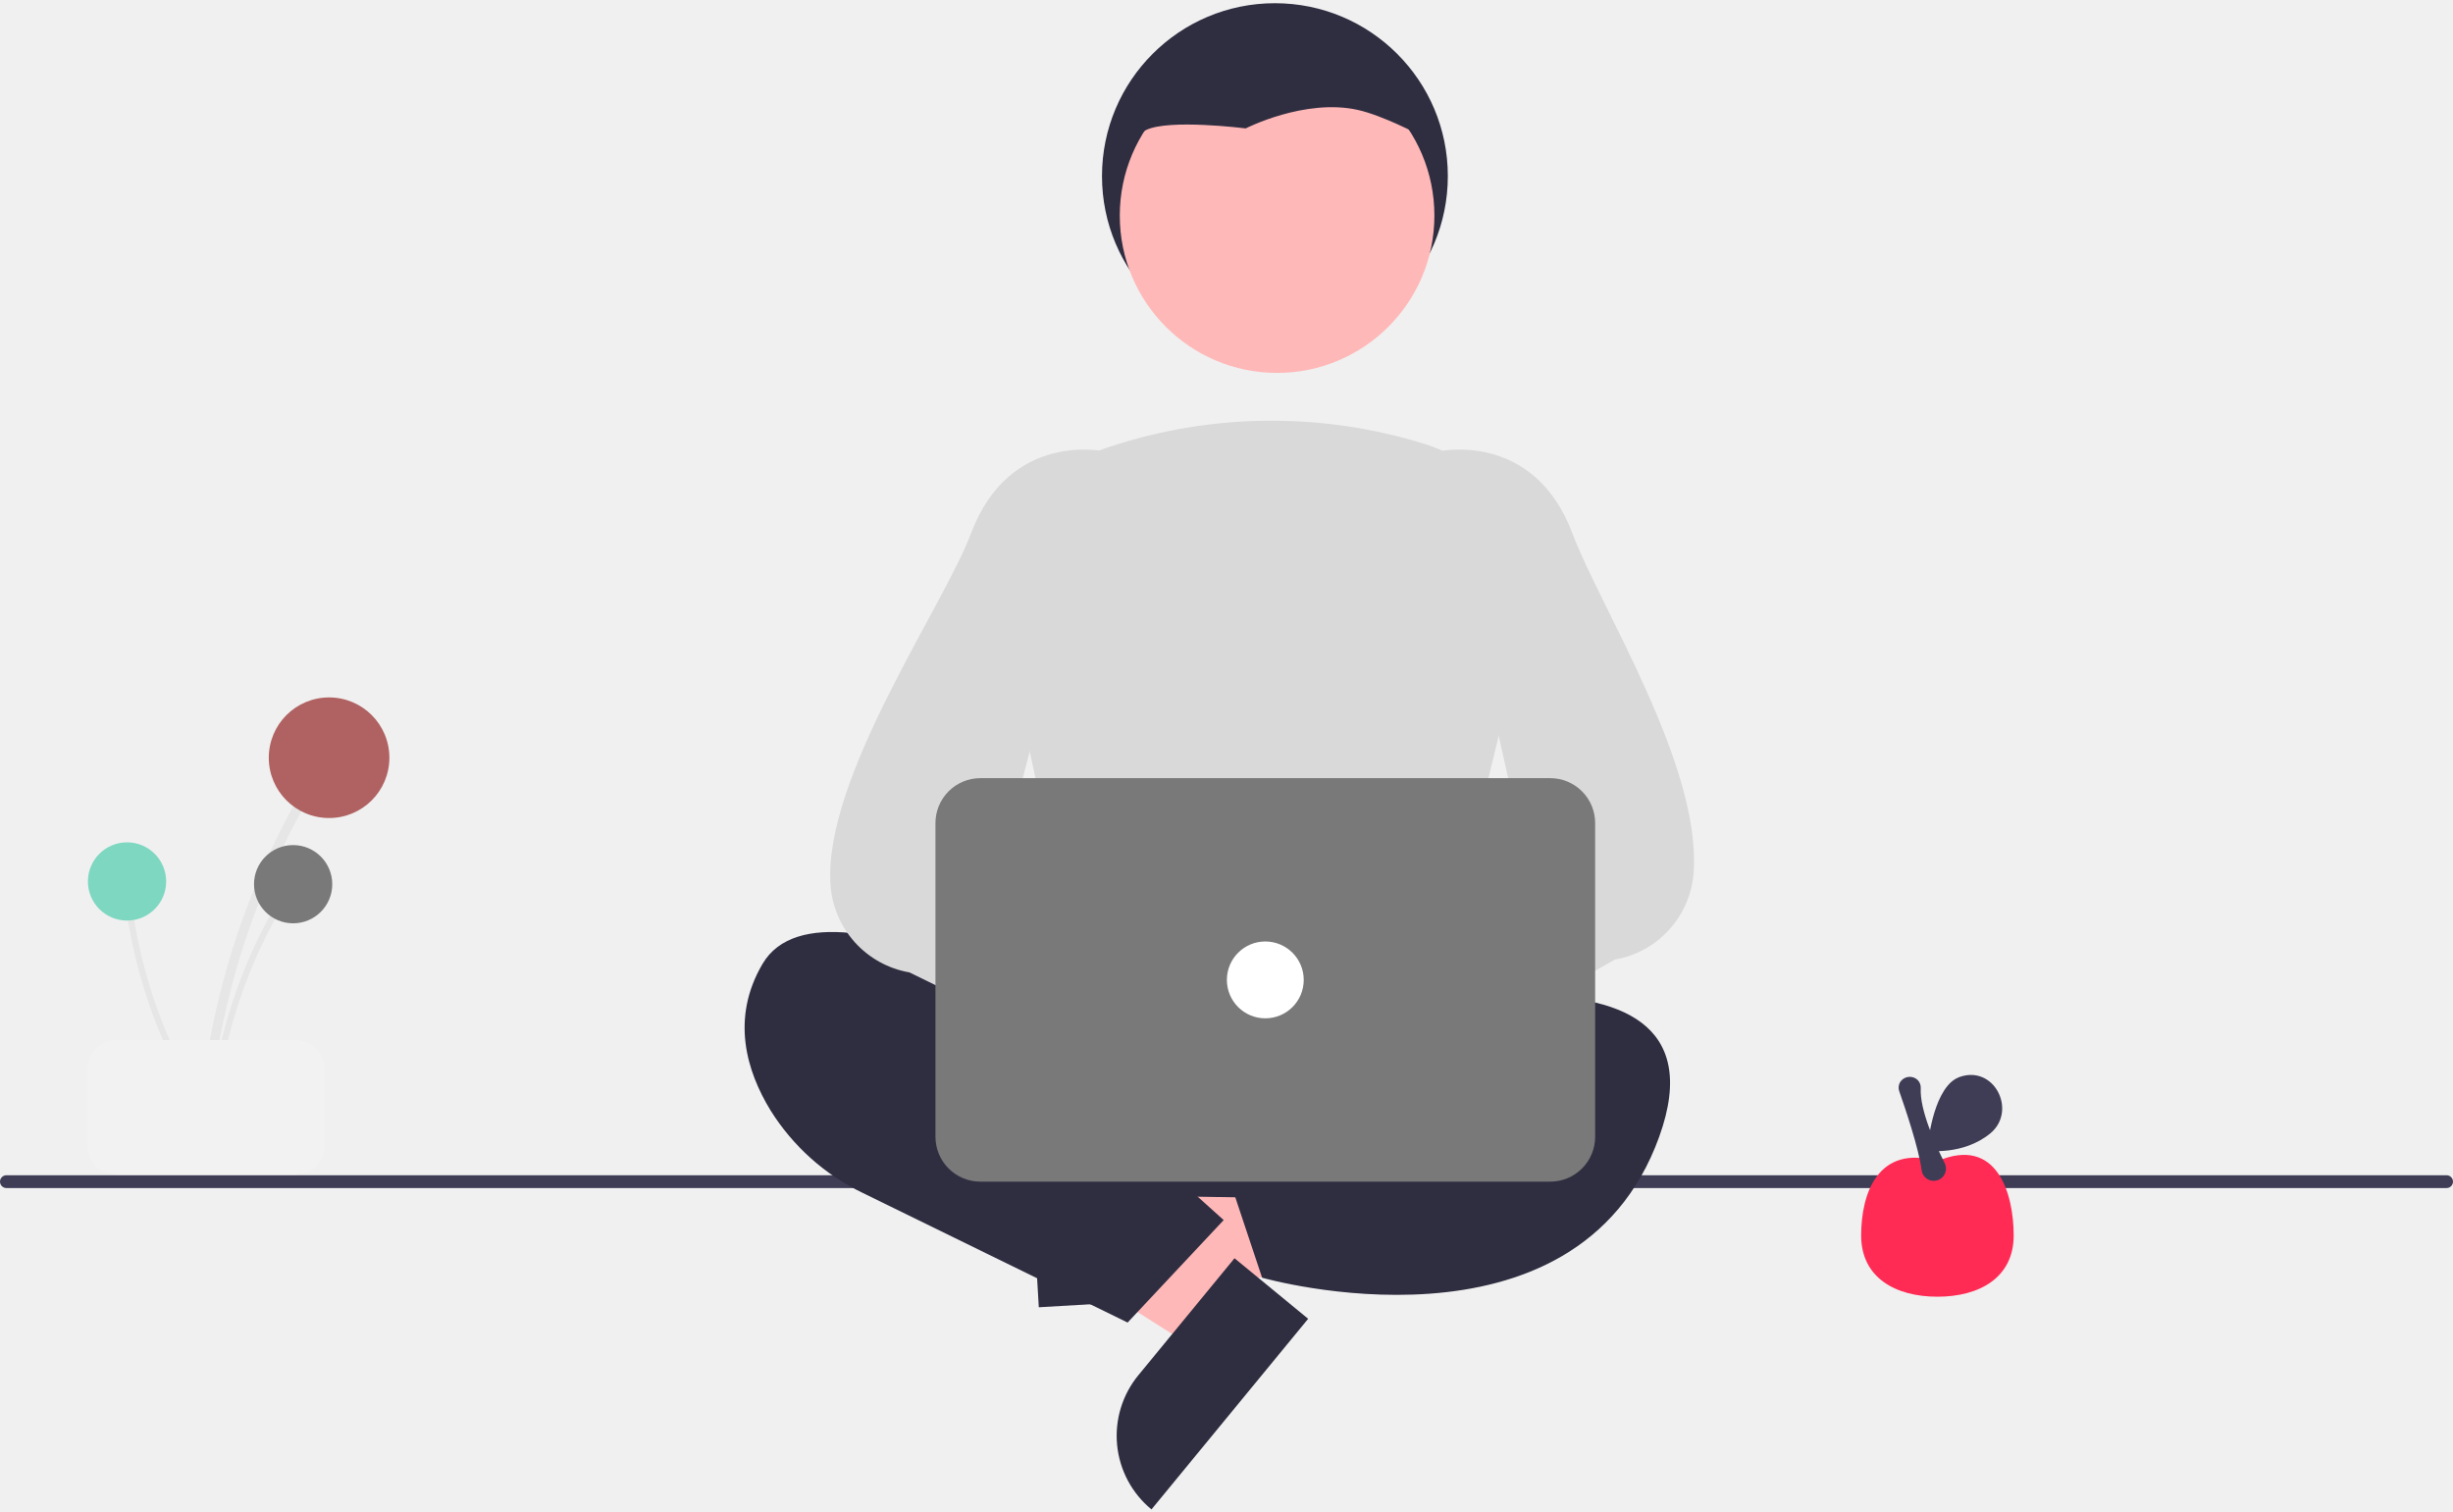
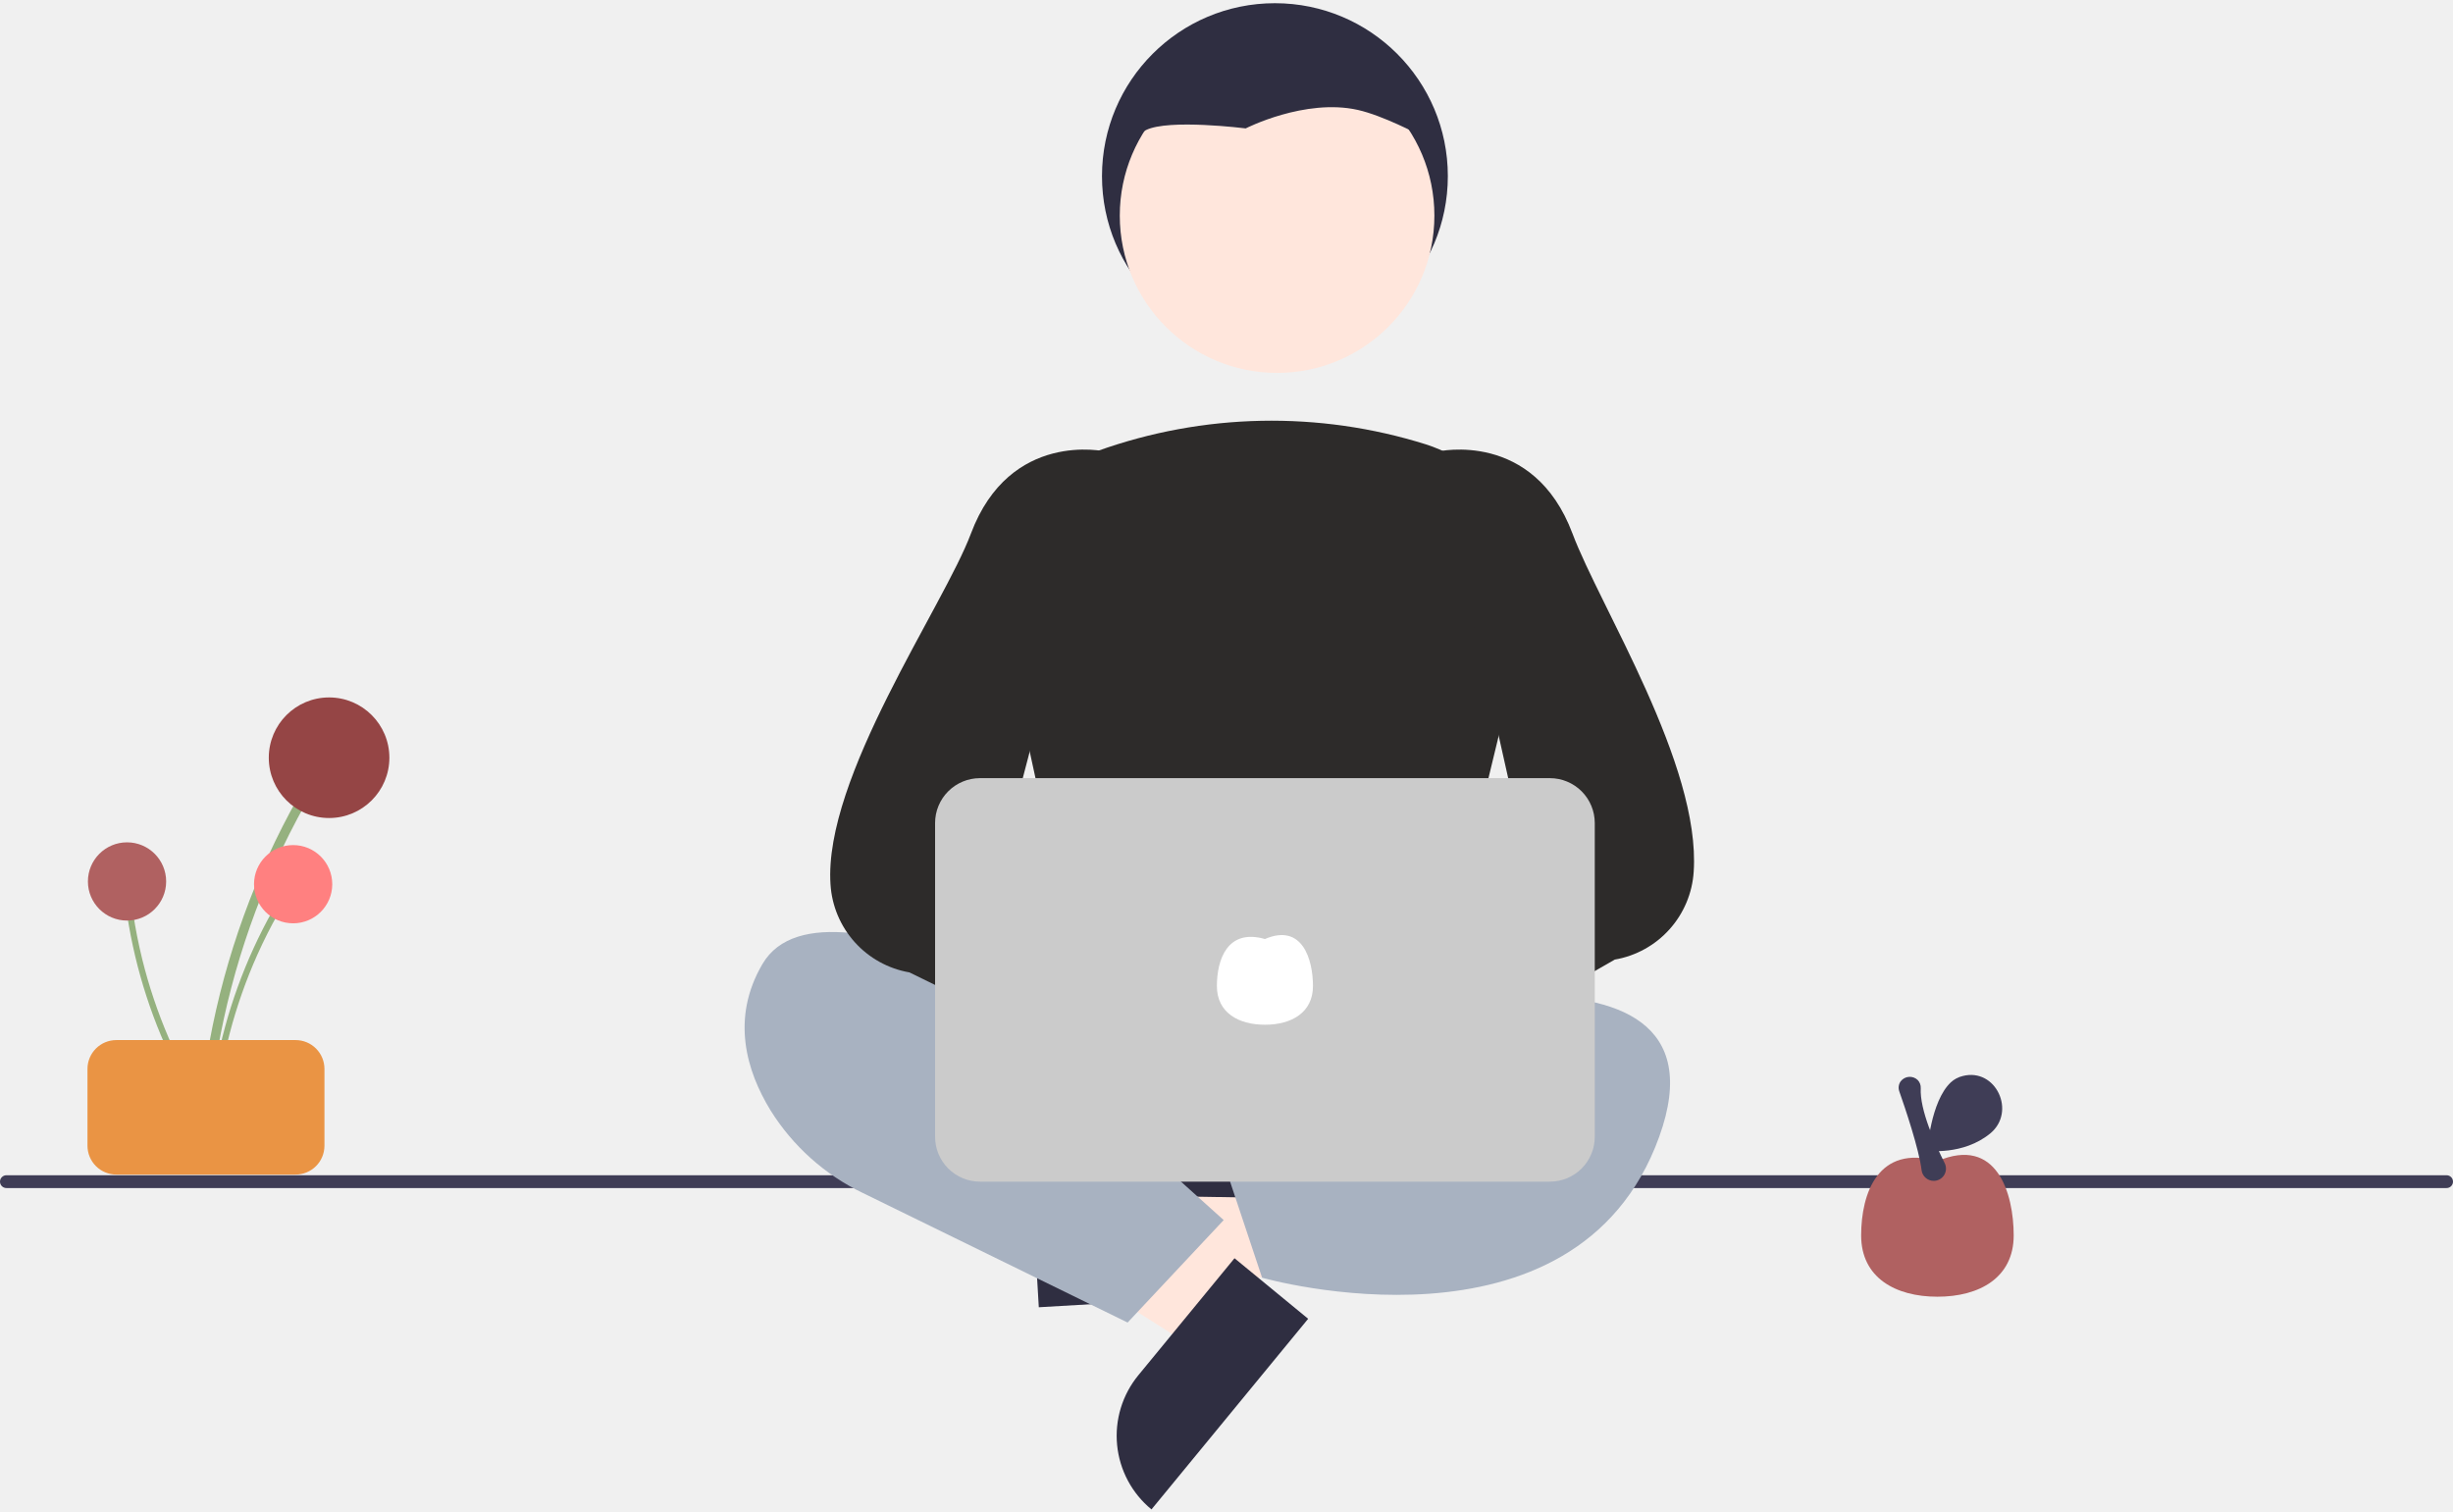
<svg xmlns="http://www.w3.org/2000/svg" width="383" height="236" viewBox="0 0 383 236" fill="none">
  <path d="M382 185.5H1C0.735 185.5 0.48 185.395 0.293 185.207C0.105 185.02 0 184.765 0 184.5C0 184.235 0.105 183.98 0.293 183.793C0.48 183.605 0.735 183.5 1 183.5H382C382.265 183.5 382.52 183.605 382.707 183.793C382.895 183.98 383 184.235 383 184.5C383 184.765 382.895 185.02 382.707 185.207C382.52 185.395 382.265 185.5 382 185.5Z" fill="#3F3D56" />
  <path d="M199.059 54.5C213.971 54.5 226.059 42.412 226.059 27.5C226.059 12.588 213.971 0.5 199.059 0.5C184.147 0.5 172.059 12.588 172.059 27.5C172.059 42.412 184.147 54.5 199.059 54.5Z" fill="#2F2E41" />
-   <path d="M173.405 200.826L172.69 188.588L219.556 180.003L220.612 198.067L173.405 200.826Z" fill="#FFB8B8" />
+   <path d="M173.405 200.826L172.69 188.588L219.556 180.003L220.612 198.067L173.405 200.826Z" fill="#FFE6DC" />
  <path d="M175.675 179.641L177.055 203.245L162.194 204.113L159.945 165.648C161.897 165.534 163.852 165.806 165.699 166.447C167.545 167.089 169.248 168.087 170.708 169.387C172.169 170.686 173.359 172.26 174.212 174.02C175.064 175.779 175.561 177.689 175.675 179.641Z" fill="#2F2E41" />
-   <path d="M193.789 200.714L186.004 210.185L145.768 184.666L157.257 170.688L193.789 200.714Z" fill="#FFB8B8" />
+   <path d="M193.789 200.714L186.004 210.185L145.768 184.666L157.257 170.688L193.789 200.714Z" fill="#FFE6DC" />
  <path d="M177.737 214.726L192.751 196.46L204.251 205.913L179.785 235.679C178.275 234.438 177.024 232.911 176.104 231.187C175.184 229.462 174.612 227.573 174.422 225.627C174.232 223.681 174.427 221.717 174.995 219.847C175.564 217.976 176.496 216.236 177.737 214.726Z" fill="#2F2E41" />
  <path d="M171.387 156.67L166.067 181.749C165.945 182.326 165.951 182.924 166.087 183.498C166.223 184.073 166.484 184.61 166.852 185.072C167.22 185.533 167.685 185.908 168.215 186.168C168.744 186.429 169.325 186.569 169.915 186.578L222.213 187.422C222.803 187.431 223.387 187.31 223.924 187.068C224.462 186.825 224.939 186.467 225.321 186.018C225.704 185.569 225.983 185.042 226.137 184.473C226.292 183.904 226.319 183.308 226.217 182.727L221.642 156.805C221.479 155.879 220.995 155.04 220.274 154.436C219.554 153.831 218.644 153.5 217.703 153.5H175.3C174.383 153.5 173.494 153.815 172.782 154.392C172.07 154.969 171.577 155.773 171.387 156.67Z" fill="#2F2E41" />
-   <path d="M180.059 165.5C180.059 165.5 129.059 133.5 119.059 150.5C114.059 159 116.559 167.25 120.309 173.375C123.789 178.952 128.784 183.423 134.712 186.266L176.059 206.5L191.059 190.5L181.059 181.5L180.059 165.5Z" fill="#2F2E41" />
-   <path d="M206.059 160.5C206.059 160.5 272.059 141.5 259.059 177.5C246.059 213.5 197.059 199.5 197.059 199.5L192.059 184.5L209.059 172.5L206.059 160.5Z" fill="#2F2E41" />
-   <path d="M199.398 58.226C212.962 58.226 223.959 47.23 223.959 33.665C223.959 20.101 212.962 9.104 199.398 9.104C185.833 9.104 174.837 20.101 174.837 33.665C174.837 47.23 185.833 58.226 199.398 58.226Z" fill="#FFB8B8" />
-   <path d="M200.685 164.469C190.479 164.314 180.325 162.977 170.427 160.482L170.135 160.402L156.429 97.358C155.197 91.817 156.035 86.018 158.786 81.054C161.537 76.09 166.011 72.305 171.362 70.414C187.892 64.483 205.908 64.124 222.662 69.39C228.283 71.201 233.015 75.066 235.913 80.212C238.812 85.358 239.663 91.408 238.297 97.154L222.989 160.35L222.773 160.452C216.411 163.466 208.456 164.469 200.685 164.469Z" fill="#D9D9D9" />
+   <path d="M180.059 165.5C180.059 165.5 129.059 133.5 119.059 150.5C114.059 159 116.559 167.25 120.309 173.375C123.789 178.952 128.784 183.423 134.712 186.266L176.059 206.5L191.059 190.5L181.059 181.5L180.059 165.5Z" fill="#A8B2C1" />
+   <path d="M206.059 160.5C206.059 160.5 272.059 141.5 259.059 177.5C246.059 213.5 197.059 199.5 197.059 199.5L192.059 184.5L209.059 172.5L206.059 160.5Z" fill="#A8B2C1" />
+   <path d="M199.398 58.226C212.962 58.226 223.959 47.23 223.959 33.665C223.959 20.101 212.962 9.104 199.398 9.104C185.833 9.104 174.837 20.101 174.837 33.665C174.837 47.23 185.833 58.226 199.398 58.226Z" fill="#FFE6DC" />
  <path d="M182.274 169.366C182.772 167.983 183.567 166.726 184.603 165.683C185.639 164.64 186.892 163.837 188.272 163.331C189.652 162.824 191.126 162.626 192.591 162.751C194.056 162.876 195.475 163.321 196.75 164.054L223.736 140.63L226.178 159.038L200.177 178.46C198.803 180.519 196.723 182.003 194.328 182.631C191.934 183.258 189.393 182.986 187.186 181.865C184.98 180.744 183.261 178.852 182.355 176.549C181.45 174.245 181.421 171.69 182.274 169.366Z" fill="#FFB8B8" />
-   <path d="M208.012 174.476C207.573 174.475 207.136 174.411 206.716 174.285C206.033 174.086 205.408 173.727 204.892 173.237C204.377 172.747 203.986 172.141 203.753 171.469L200.496 162.24C200.191 161.387 200.152 160.462 200.385 159.587C200.617 158.711 201.11 157.927 201.798 157.338L238.567 135.264L224.073 70.603L224.441 70.514C224.591 70.477 239.442 67.097 245.527 83.324C249.789 94.689 265.559 119.401 264.446 136.101C264.235 139.441 262.904 142.612 260.668 145.103C258.432 147.594 255.422 149.259 252.124 149.828L210.736 173.541C209.956 174.145 208.998 174.474 208.012 174.476Z" fill="#D9D9D9" />
  <path d="M212.136 167.173C211.638 165.789 210.843 164.532 209.807 163.489C208.771 162.446 207.519 161.644 206.139 161.137C204.759 160.631 203.284 160.433 201.819 160.558C200.355 160.683 198.935 161.127 197.661 161.86L170.674 138.436L168.233 156.844L194.234 176.266C195.607 178.326 197.688 179.81 200.082 180.437C202.476 181.065 205.017 180.792 207.224 179.671C209.431 178.55 211.15 176.659 212.055 174.355C212.96 172.052 212.989 169.496 212.136 167.173Z" fill="#FFB8B8" />
-   <path d="M189.106 174.476C188.12 174.474 187.162 174.145 186.382 173.541L141.994 151.828C138.696 151.259 135.686 149.594 133.45 147.103C131.214 144.613 129.883 141.441 129.672 138.101C128.559 121.401 147.329 94.689 151.591 83.324C157.676 67.097 172.526 70.476 172.677 70.514L173.045 70.603L155.551 137.264L195.32 157.338C196.008 157.927 196.501 158.711 196.733 159.587C196.966 160.462 196.927 161.387 196.622 162.24L193.365 171.469C193.132 172.141 192.741 172.747 192.226 173.237C191.711 173.727 191.085 174.086 190.402 174.285C189.982 174.411 189.545 174.475 189.106 174.476Z" fill="#D9D9D9" />
-   <path d="M242.059 184.5H153.059C151.203 184.498 149.424 183.76 148.112 182.447C146.799 181.135 146.061 179.356 146.059 177.5V128.5C146.061 126.644 146.799 124.865 148.112 123.553C149.424 122.24 151.203 121.502 153.059 121.5H242.059C243.915 121.502 245.694 122.24 247.006 123.553C248.319 124.865 249.057 126.644 249.059 128.5V177.5C249.057 179.356 248.319 181.135 247.006 182.447C245.694 183.76 243.915 184.498 242.059 184.5Z" fill="#797979" />
-   <path d="M197.559 159C200.873 159 203.559 156.314 203.559 153C203.559 149.686 200.873 147 197.559 147C194.245 147 191.559 149.686 191.559 153C191.559 156.314 194.245 159 197.559 159Z" fill="white" />
+   <path d="M200.685 164.469C190.479 164.314 180.325 162.977 170.427 160.482L170.135 160.402L156.429 97.358C155.197 91.817 156.035 86.018 158.786 81.054C161.537 76.09 166.011 72.305 171.362 70.414C187.892 64.483 205.908 64.124 222.662 69.39C228.283 71.201 233.015 75.066 235.913 80.212C238.812 85.358 239.663 91.408 238.297 97.154L222.989 160.35L222.773 160.452C216.411 163.466 208.456 164.469 200.685 164.469Z" fill="#2D2B2A" />
+   <path d="M208.012 174.476C207.573 174.475 207.136 174.411 206.716 174.285C206.033 174.086 205.408 173.727 204.892 173.237C204.377 172.747 203.986 172.141 203.753 171.469L200.496 162.24C200.191 161.387 200.152 160.462 200.385 159.587C200.617 158.711 201.11 157.927 201.798 157.338L238.567 135.264L224.073 70.603L224.441 70.514C224.591 70.477 239.442 67.097 245.527 83.324C249.789 94.689 265.559 119.401 264.446 136.101C264.235 139.441 262.904 142.612 260.668 145.103C258.432 147.594 255.422 149.259 252.124 149.828L210.736 173.541C209.956 174.145 208.998 174.474 208.012 174.476Z" fill="#2D2B2A" />
+   <path d="M189.106 174.476C188.12 174.474 187.162 174.145 186.382 173.541L141.994 151.828C138.696 151.259 135.686 149.594 133.45 147.103C131.214 144.613 129.883 141.441 129.672 138.101C128.559 121.401 147.329 94.689 151.591 83.324C157.676 67.097 172.526 70.476 172.677 70.514L173.045 70.603L155.551 137.264L195.32 157.338C196.008 157.927 196.501 158.711 196.733 159.587C196.966 160.462 196.927 161.387 196.622 162.24L193.365 171.469C193.132 172.141 192.741 172.747 192.226 173.237C191.711 173.727 191.085 174.086 190.402 174.285C189.982 174.411 189.545 174.475 189.106 174.476Z" fill="#2D2B2A" />
+   <path d="M242 184.5H153C151.144 184.498 149.365 183.76 148.053 182.447C146.74 181.135 146.002 179.356 146 177.5V128.5C146.002 126.644 146.74 124.865 148.053 123.553C149.365 122.24 151.144 121.502 153 121.5H242C243.856 121.502 245.635 122.24 246.947 123.553C248.26 124.865 248.998 126.644 249 128.5V177.5C248.998 179.356 248.26 181.135 246.947 182.447C245.635 183.76 243.856 184.498 242 184.5Z" fill="#CBCBCB" />
  <path d="M174.434 30.199C172.978 26.507 175.366 22.107 178.909 20.318C182.452 18.529 194.5 20.048 194.5 20.048C194.5 20.048 203.739 15.318 212 17.162C215.905 18.034 221.5 21 221.5 21C221.5 21 220.144 20.209 221.5 17.162C222.906 14.004 217.966 13.23 215.801 10.535C213.498 7.929 210.517 6.013 207.19 5C199.882 2.426 191.441 2.35 184.657 6.093C177.873 9.835 173.263 17.803 174.665 25.423" fill="#2F2E41" />
-   <path d="M32.663 173.818C33.898 160.513 37.31 147.501 42.763 135.301C44.283 131.906 45.956 128.586 47.781 125.341C47.873 125.171 47.895 124.972 47.843 124.786C47.791 124.601 47.669 124.443 47.502 124.345C47.336 124.248 47.138 124.219 46.95 124.265C46.763 124.31 46.601 124.427 46.498 124.59C39.858 136.411 35.207 149.243 32.73 162.573C32.041 166.295 31.523 170.044 31.176 173.818C31.088 174.771 32.575 174.765 32.663 173.818Z" fill="#E6E6E6" />
-   <path d="M51.381 127.724C56.581 127.724 60.796 123.509 60.796 118.31C60.796 113.111 56.581 108.896 51.381 108.896C46.182 108.896 41.967 113.111 41.967 118.31C41.967 123.509 46.182 127.724 51.381 127.724Z" fill="#B06161" />
-   <path d="M33.626 174.068C34.427 165.437 36.641 156.995 40.178 149.081C41.164 146.878 42.249 144.724 43.434 142.619C43.493 142.508 43.507 142.38 43.474 142.259C43.44 142.139 43.36 142.036 43.252 141.973C43.144 141.91 43.016 141.891 42.895 141.921C42.773 141.95 42.668 142.026 42.601 142.132C38.294 149.801 35.276 158.125 33.669 166.773C33.222 169.188 32.886 171.62 32.661 174.068C32.604 174.686 33.569 174.682 33.626 174.068Z" fill="#E6E6E6" />
-   <path d="M45.769 144.165C49.142 144.165 51.877 141.431 51.877 138.058C51.877 134.685 49.142 131.95 45.769 131.95C42.396 131.95 39.662 134.685 39.662 138.058C39.662 141.431 42.396 144.165 45.769 144.165Z" fill="#797979" />
-   <path d="M32.408 173.492C27.731 166.193 24.284 158.175 22.206 149.759C21.628 147.416 21.159 145.05 20.798 142.662C20.777 142.538 20.709 142.428 20.609 142.354C20.508 142.28 20.382 142.247 20.258 142.264C20.134 142.281 20.021 142.345 19.944 142.443C19.866 142.541 19.83 142.666 19.842 142.79C21.163 151.486 23.904 159.906 27.955 167.713C29.088 169.892 30.319 172.016 31.648 174.085C31.983 174.607 32.741 174.011 32.408 173.492Z" fill="#E6E6E6" />
-   <path d="M19.835 143.736C23.208 143.736 25.942 141.002 25.942 137.629C25.942 134.256 23.208 131.521 19.835 131.521C16.462 131.521 13.727 134.256 13.727 137.629C13.727 141.002 16.462 143.736 19.835 143.736Z" fill="#7ED7C1" />
-   <path d="M13.659 178.896V166.896C13.66 165.703 14.135 164.559 14.978 163.715C15.822 162.872 16.966 162.397 18.159 162.396H46.159C47.352 162.397 48.495 162.872 49.339 163.715C50.183 164.559 50.657 165.703 50.659 166.896V178.896C50.657 180.089 50.183 181.232 49.339 182.076C48.495 182.92 47.352 183.394 46.159 183.396H18.159C16.966 183.394 15.822 182.92 14.978 182.076C14.135 181.232 13.66 180.089 13.659 178.896Z" fill="#F2F2F2" />
-   <path d="M314.409 192.901C314.409 199.478 309.077 202.467 302.5 202.467C295.923 202.467 290.591 199.478 290.591 192.901C290.591 186.323 293.237 178.649 302.5 181.296C311.762 177.326 314.409 186.323 314.409 192.901Z" fill="#FF2B55" />
+   <path d="M32.663 173.818C33.898 160.513 37.31 147.501 42.763 135.301C44.283 131.906 45.956 128.586 47.781 125.341C47.873 125.171 47.895 124.972 47.843 124.786C47.791 124.601 47.669 124.443 47.502 124.345C47.336 124.248 47.138 124.219 46.95 124.265C46.763 124.31 46.601 124.427 46.498 124.59C39.858 136.411 35.207 149.243 32.73 162.573C32.041 166.295 31.523 170.044 31.176 173.818C31.088 174.771 32.575 174.765 32.663 173.818Z" fill="#95B17F" />
+   <path d="M51.381 127.724C56.581 127.724 60.796 123.509 60.796 118.31C60.796 113.111 56.581 108.896 51.381 108.896C46.182 108.896 41.967 113.111 41.967 118.31C41.967 123.509 46.182 127.724 51.381 127.724Z" fill="#954545" />
+   <path d="M33.626 174.068C34.427 165.437 36.641 156.995 40.178 149.081C41.164 146.878 42.249 144.724 43.434 142.619C43.493 142.508 43.507 142.38 43.474 142.259C43.44 142.139 43.36 142.036 43.252 141.973C43.144 141.91 43.016 141.891 42.895 141.921C42.773 141.95 42.668 142.026 42.601 142.132C38.294 149.801 35.276 158.125 33.669 166.773C33.222 169.188 32.886 171.62 32.661 174.068C32.604 174.686 33.569 174.682 33.626 174.068Z" fill="#95B17F" />
+   <path d="M45.769 144.165C49.142 144.165 51.877 141.431 51.877 138.058C51.877 134.685 49.142 131.95 45.769 131.95C42.396 131.95 39.662 134.685 39.662 138.058C39.662 141.431 42.396 144.165 45.769 144.165Z" fill="#FF8080" />
+   <path d="M32.408 173.492C27.731 166.193 24.284 158.175 22.206 149.759C21.628 147.416 21.159 145.05 20.798 142.662C20.777 142.538 20.709 142.428 20.609 142.354C20.508 142.28 20.382 142.247 20.258 142.264C20.134 142.281 20.021 142.345 19.944 142.443C19.866 142.541 19.83 142.666 19.842 142.79C21.163 151.486 23.904 159.906 27.955 167.713C29.088 169.892 30.319 172.016 31.648 174.085C31.983 174.607 32.741 174.011 32.408 173.492Z" fill="#95B17F" />
+   <path d="M19.835 143.736C23.208 143.736 25.942 141.002 25.942 137.629C25.942 134.256 23.208 131.521 19.835 131.521C16.462 131.521 13.727 134.256 13.727 137.629C13.727 141.002 16.462 143.736 19.835 143.736Z" fill="#B06161" />
+   <path d="M13.659 178.896V166.896C13.66 165.703 14.135 164.559 14.978 163.715C15.822 162.872 16.966 162.397 18.159 162.396H46.159C47.352 162.397 48.495 162.872 49.339 163.715C50.183 164.559 50.657 165.703 50.659 166.896V178.896C50.657 180.089 50.183 181.232 49.339 182.076C48.495 182.92 47.352 183.394 46.159 183.396H18.159C16.966 183.394 15.822 182.92 14.978 182.076C14.135 181.232 13.66 180.089 13.659 178.896Z" fill="#EA9444" />
+   <path d="M314.409 192.901C314.409 199.478 309.077 202.467 302.5 202.467C295.923 202.467 290.591 199.478 290.591 192.901C290.591 186.323 293.237 178.649 302.5 181.296C311.762 177.326 314.409 186.323 314.409 192.901Z" fill="#B06161" />
+   <path d="M205 153.953C205 158.11 201.642 160 197.5 160C193.358 160 190 158.11 190 153.953C190 149.795 191.667 144.944 197.5 146.617C203.333 144.108 205 149.795 205 153.953Z" fill="white" />
  <path d="M301.92 184.377C301.457 184.378 301.009 184.21 300.661 183.904C300.313 183.599 300.088 183.177 300.029 182.718C299.635 179.436 297.461 173.01 296.545 170.399L296.545 170.398C296.452 170.139 296.424 169.861 296.462 169.588C296.501 169.315 296.604 169.056 296.765 168.832C296.919 168.632 297.113 168.467 297.335 168.347C297.557 168.227 297.802 168.156 298.054 168.138C298.305 168.12 298.558 168.155 298.795 168.241C299.032 168.328 299.248 168.464 299.428 168.64C299.59 168.809 299.715 169.009 299.795 169.229C299.876 169.449 299.91 169.682 299.897 169.916C299.717 173.267 302.16 178.681 303.632 181.61C303.771 181.886 303.84 182.192 303.835 182.501C303.83 182.81 303.749 183.114 303.601 183.385C303.452 183.656 303.24 183.887 302.982 184.058C302.725 184.229 302.429 184.335 302.122 184.366C302.055 184.374 301.987 184.377 301.92 184.377Z" fill="#3F3D56" />
  <path d="M310.732 176.985C314.866 173.602 311.623 166.678 306.449 168.007C305.752 168.173 305.111 168.516 304.585 169.001C301.411 171.999 300.919 179.67 300.919 179.67C300.919 179.67 306.524 180.43 310.732 176.985Z" fill="#3F3D56" />
</svg>
